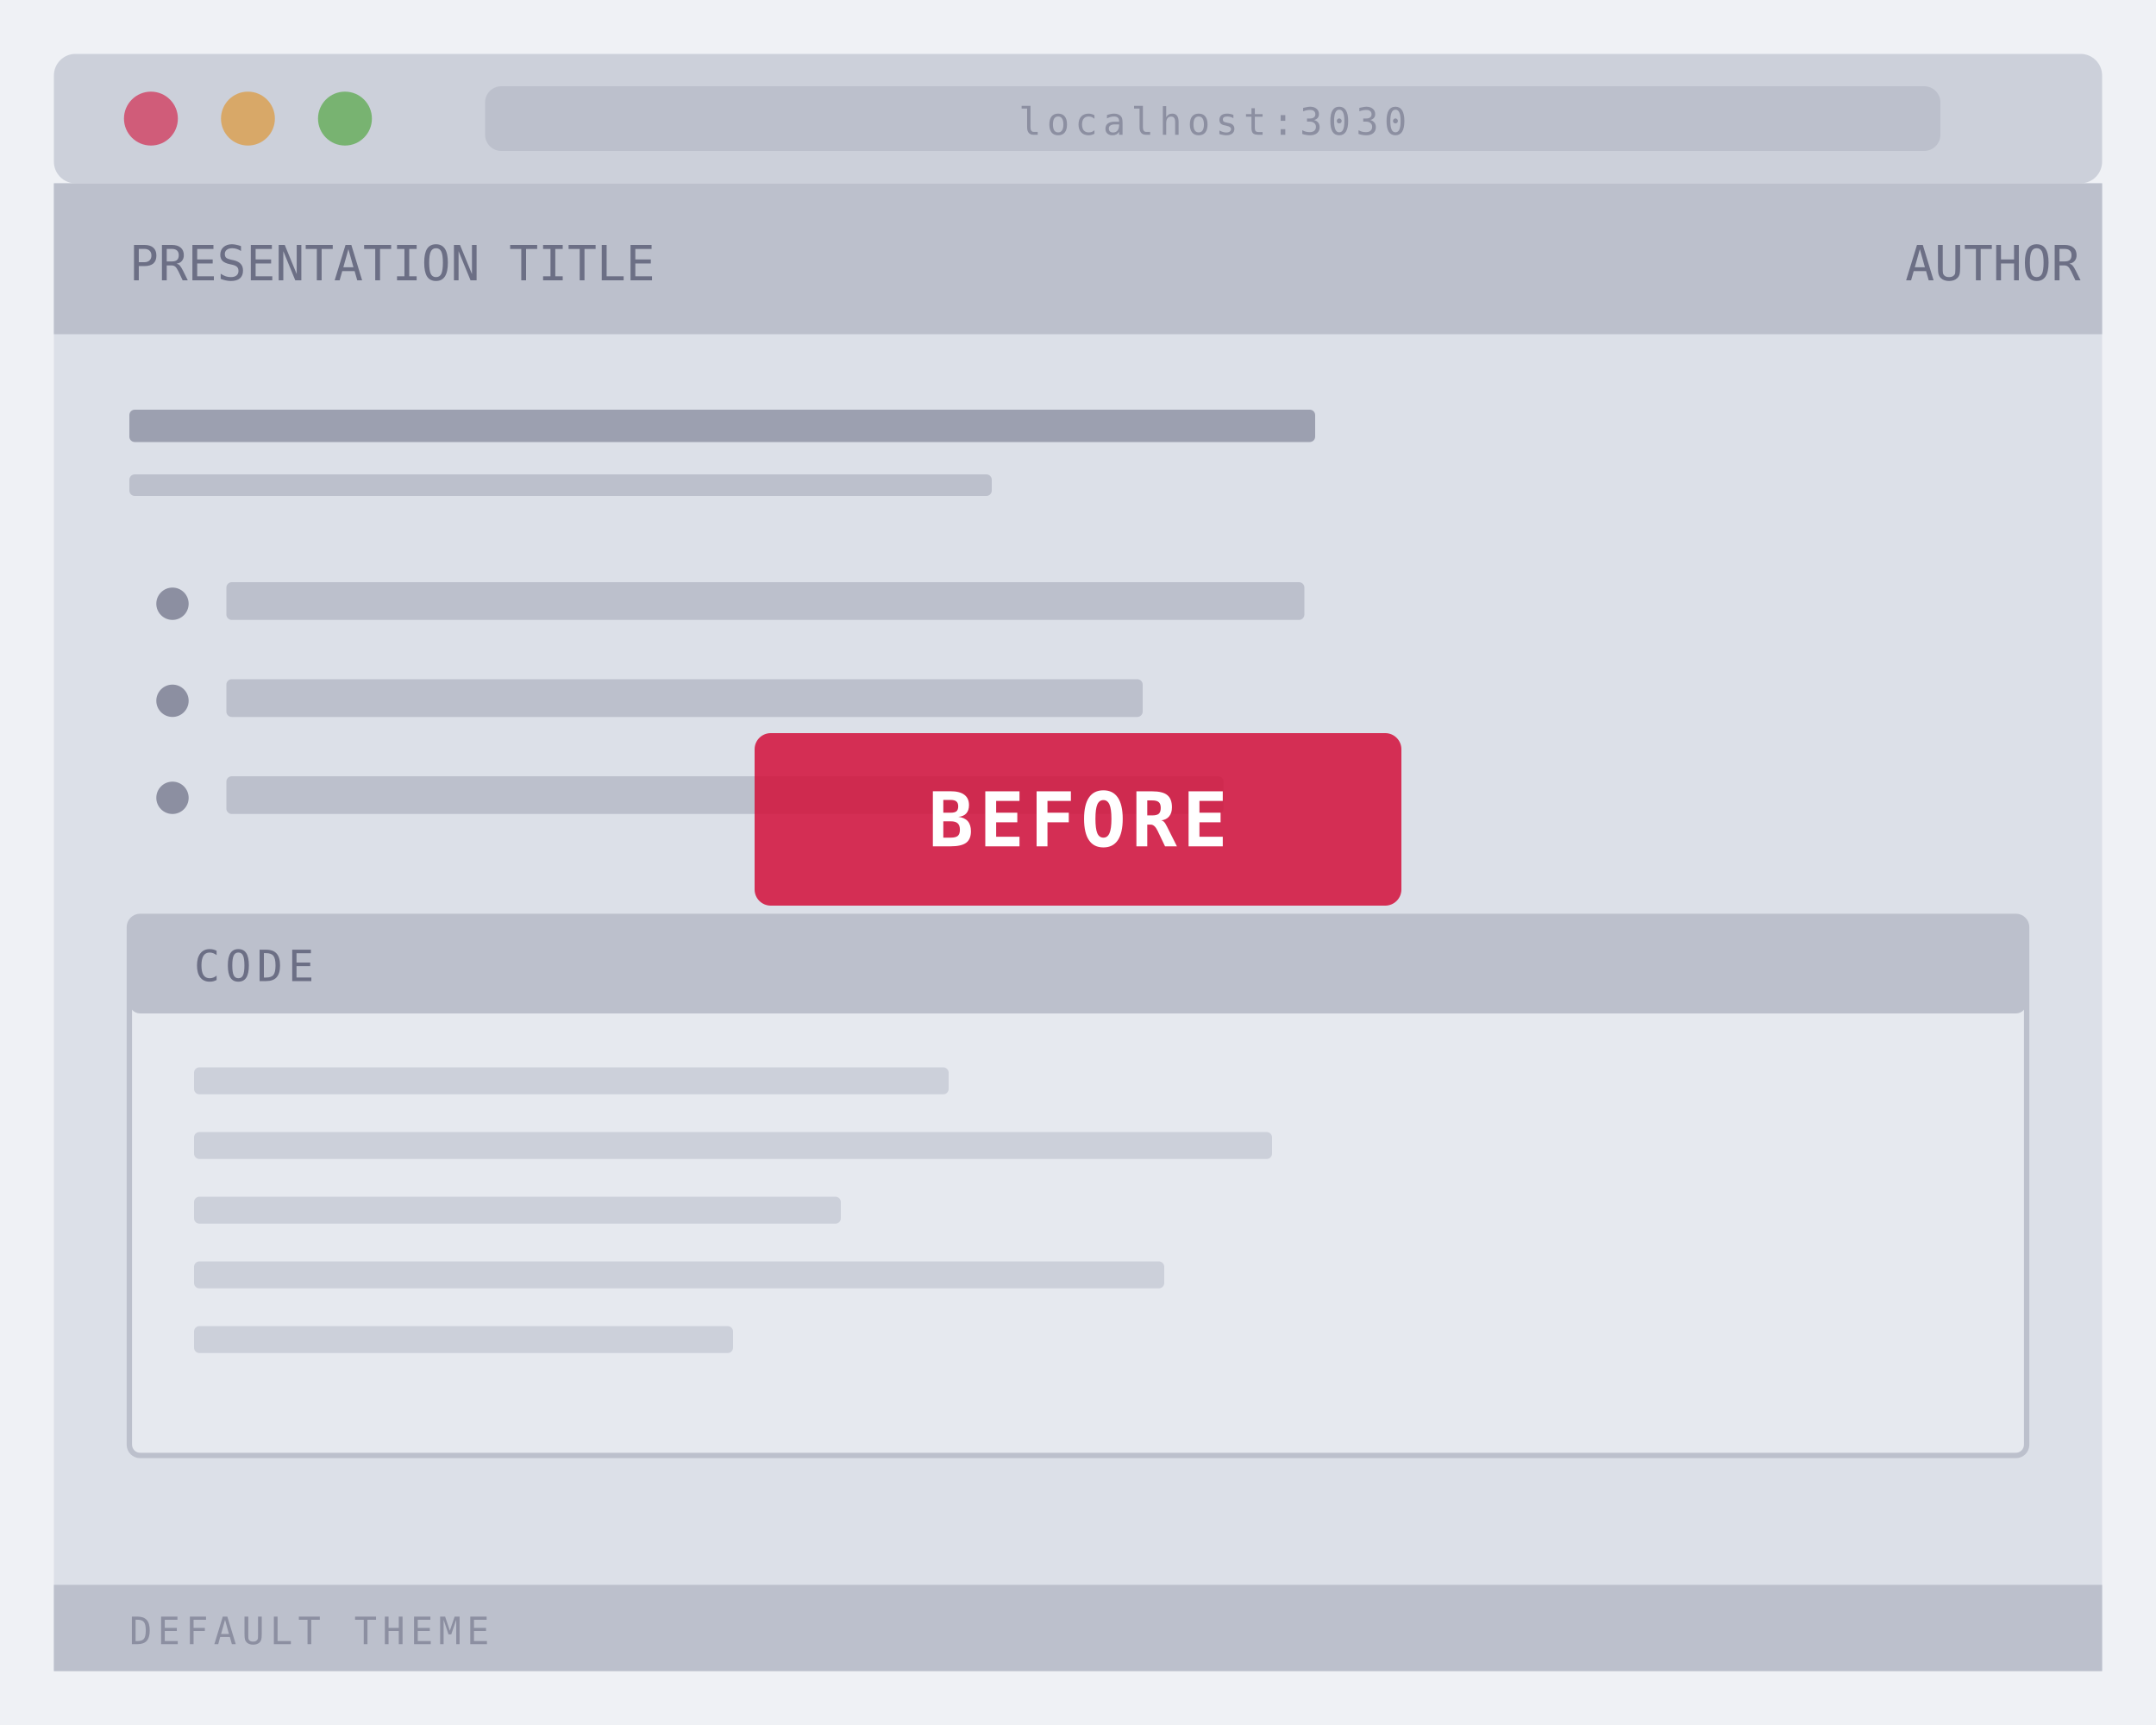
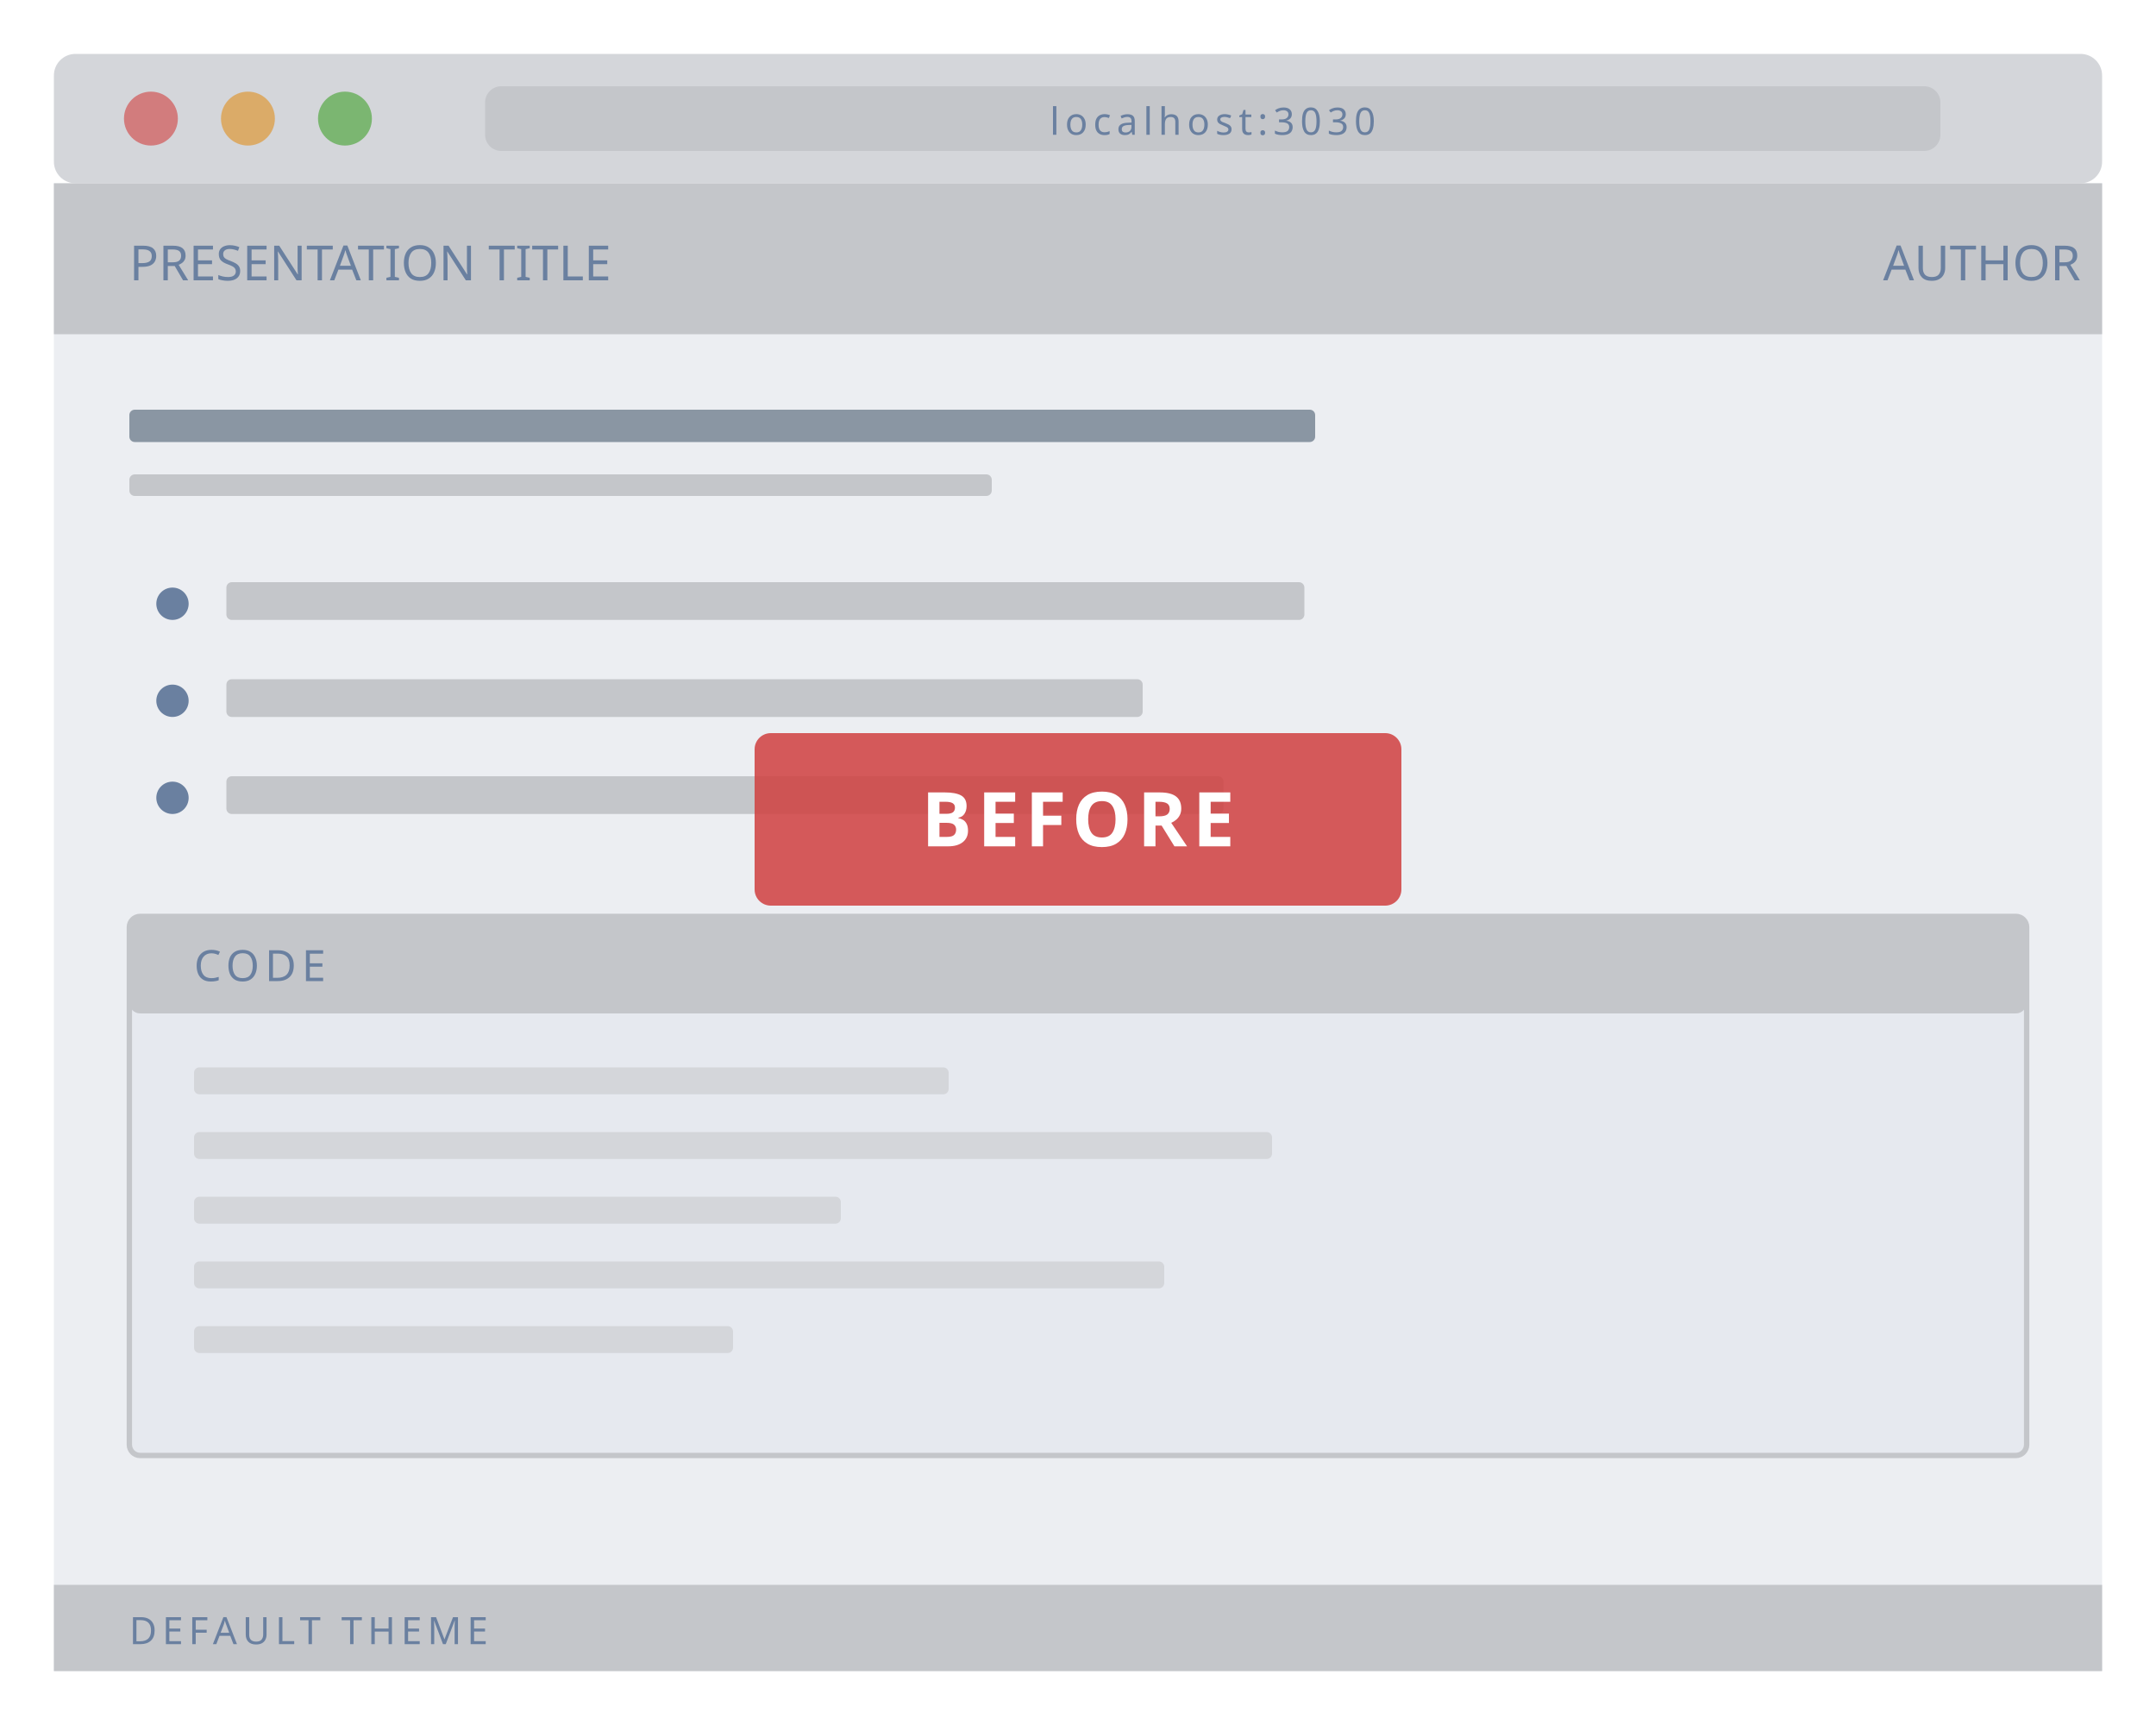
- <svg xmlns="http://www.w3.org/2000/svg" viewBox="0 0 400 320" font-family="'IBM Plex Sans', monospace, sans-serif">
-   <rect width="400" height="320" fill="#eff1f5" />
-   <rect x="10" y="10" width="380" height="24" rx="4" fill="#ccd0da" />
-   <circle cx="28" cy="22" r="5" fill="#d20f39" opacity="0.6" />
+ <svg xmlns="http://www.w3.org/2000/svg" viewBox="0 0 400 320" font-family="'Source Sans 3', sans-serif">
+   <rect width="400" height="320" fill="#FFFFFF" />
+   <rect x="10" y="10" width="380" height="24" rx="4" fill="#D4D6DA" />
+   <circle cx="28" cy="22" r="5" fill="#D04040" opacity="0.6" />
  <circle cx="46" cy="22" r="5" fill="#df8e1d" opacity="0.6" />
  <circle cx="64" cy="22" r="5" fill="#40a02b" opacity="0.6" />
-   <rect x="90" y="16" width="270" height="12" rx="3" fill="#bcc0cc" />
-   <text x="225" y="25" text-anchor="middle" fill="#8c8fa1" font-size="7" letter-spacing="1">localhost:3030</text>
-   <rect x="10" y="34" width="380" height="276" fill="#dce0e8" />
-   <rect x="10" y="34" width="380" height="28" fill="#bcc0cc" />
-   <text x="24" y="52" fill="#6c6f85" font-size="9">PRESENTATION TITLE</text>
-   <text x="386" y="52" text-anchor="end" fill="#6c6f85" font-size="9">AUTHOR</text>
-   <rect x="24" y="76" width="220" height="6" rx="1" fill="#9ca0b0" />
-   <rect x="24" y="88" width="160" height="4" rx="1" fill="#bcc0cc" />
-   <circle cx="32" cy="112" r="3" fill="#8c8fa1" />
-   <rect x="42" y="108" width="200" height="7" rx="1" fill="#bcc0cc" />
-   <circle cx="32" cy="130" r="3" fill="#8c8fa1" />
-   <rect x="42" y="126" width="170" height="7" rx="1" fill="#bcc0cc" />
-   <circle cx="32" cy="148" r="3" fill="#8c8fa1" />
-   <rect x="42" y="144" width="185" height="7" rx="1" fill="#bcc0cc" />
-   <rect x="24" y="170" width="352" height="100" rx="2" fill="#e6e9ef" stroke="#bcc0cc" stroke-width="1" />
-   <rect x="24" y="170" width="352" height="18" rx="2" fill="#bcc0cc" />
-   <text x="36" y="182" fill="#6c6f85" font-size="8" letter-spacing="1">CODE</text>
-   <rect x="36" y="198" width="140" height="5" rx="1" fill="#ccd0da" />
-   <rect x="36" y="210" width="200" height="5" rx="1" fill="#ccd0da" />
-   <rect x="36" y="222" width="120" height="5" rx="1" fill="#ccd0da" />
-   <rect x="36" y="234" width="180" height="5" rx="1" fill="#ccd0da" />
-   <rect x="36" y="246" width="100" height="5" rx="1" fill="#ccd0da" />
-   <rect x="10" y="294" width="380" height="16" fill="#bcc0cc" />
-   <text x="24" y="305" fill="#8c8fa1" font-size="7" letter-spacing="1">DEFAULT THEME</text>
-   <rect x="140" y="136" width="120" height="32" rx="3" fill="#d20f39" opacity="0.85" />
+   <rect x="90" y="16" width="270" height="12" rx="3" fill="#C4C6CA" />
+   <text x="225" y="25" text-anchor="middle" fill="#6A80A0" font-size="7" letter-spacing="1">localhost:3030</text>
+   <rect x="10" y="34" width="380" height="276" fill="#ECEEF2" />
+   <rect x="10" y="34" width="380" height="28" fill="#C4C6CA" />
+   <text x="24" y="52" fill="#6A80A0" font-size="9">PRESENTATION TITLE</text>
+   <text x="386" y="52" text-anchor="end" fill="#6A80A0" font-size="9">AUTHOR</text>
+   <rect x="24" y="76" width="220" height="6" rx="1" fill="#8A96A3" />
+   <rect x="24" y="88" width="160" height="4" rx="1" fill="#C4C6CA" />
+   <circle cx="32" cy="112" r="3" fill="#6A80A0" />
+   <rect x="42" y="108" width="200" height="7" rx="1" fill="#C4C6CA" />
+   <circle cx="32" cy="130" r="3" fill="#6A80A0" />
+   <rect x="42" y="126" width="170" height="7" rx="1" fill="#C4C6CA" />
+   <circle cx="32" cy="148" r="3" fill="#6A80A0" />
+   <rect x="42" y="144" width="185" height="7" rx="1" fill="#C4C6CA" />
+   <rect x="24" y="170" width="352" height="100" rx="2" fill="#e6e9ef" stroke="#C4C6CA" stroke-width="1" />
+   <rect x="24" y="170" width="352" height="18" rx="2" fill="#C4C6CA" />
+   <text x="36" y="182" fill="#6A80A0" font-size="8" letter-spacing="1">CODE</text>
+   <rect x="36" y="198" width="140" height="5" rx="1" fill="#D4D6DA" />
+   <rect x="36" y="210" width="200" height="5" rx="1" fill="#D4D6DA" />
+   <rect x="36" y="222" width="120" height="5" rx="1" fill="#D4D6DA" />
+   <rect x="36" y="234" width="180" height="5" rx="1" fill="#D4D6DA" />
+   <rect x="36" y="246" width="100" height="5" rx="1" fill="#D4D6DA" />
+   <rect x="10" y="294" width="380" height="16" fill="#C4C6CA" />
+   <text x="24" y="305" fill="#6A80A0" font-size="7" letter-spacing="1">DEFAULT THEME</text>
+   <rect x="140" y="136" width="120" height="32" rx="3" fill="#D04040" opacity="0.85" />
  <text x="200" y="157" text-anchor="middle" fill="white" font-size="14" font-weight="700" letter-spacing="1">BEFORE</text>
</svg>
